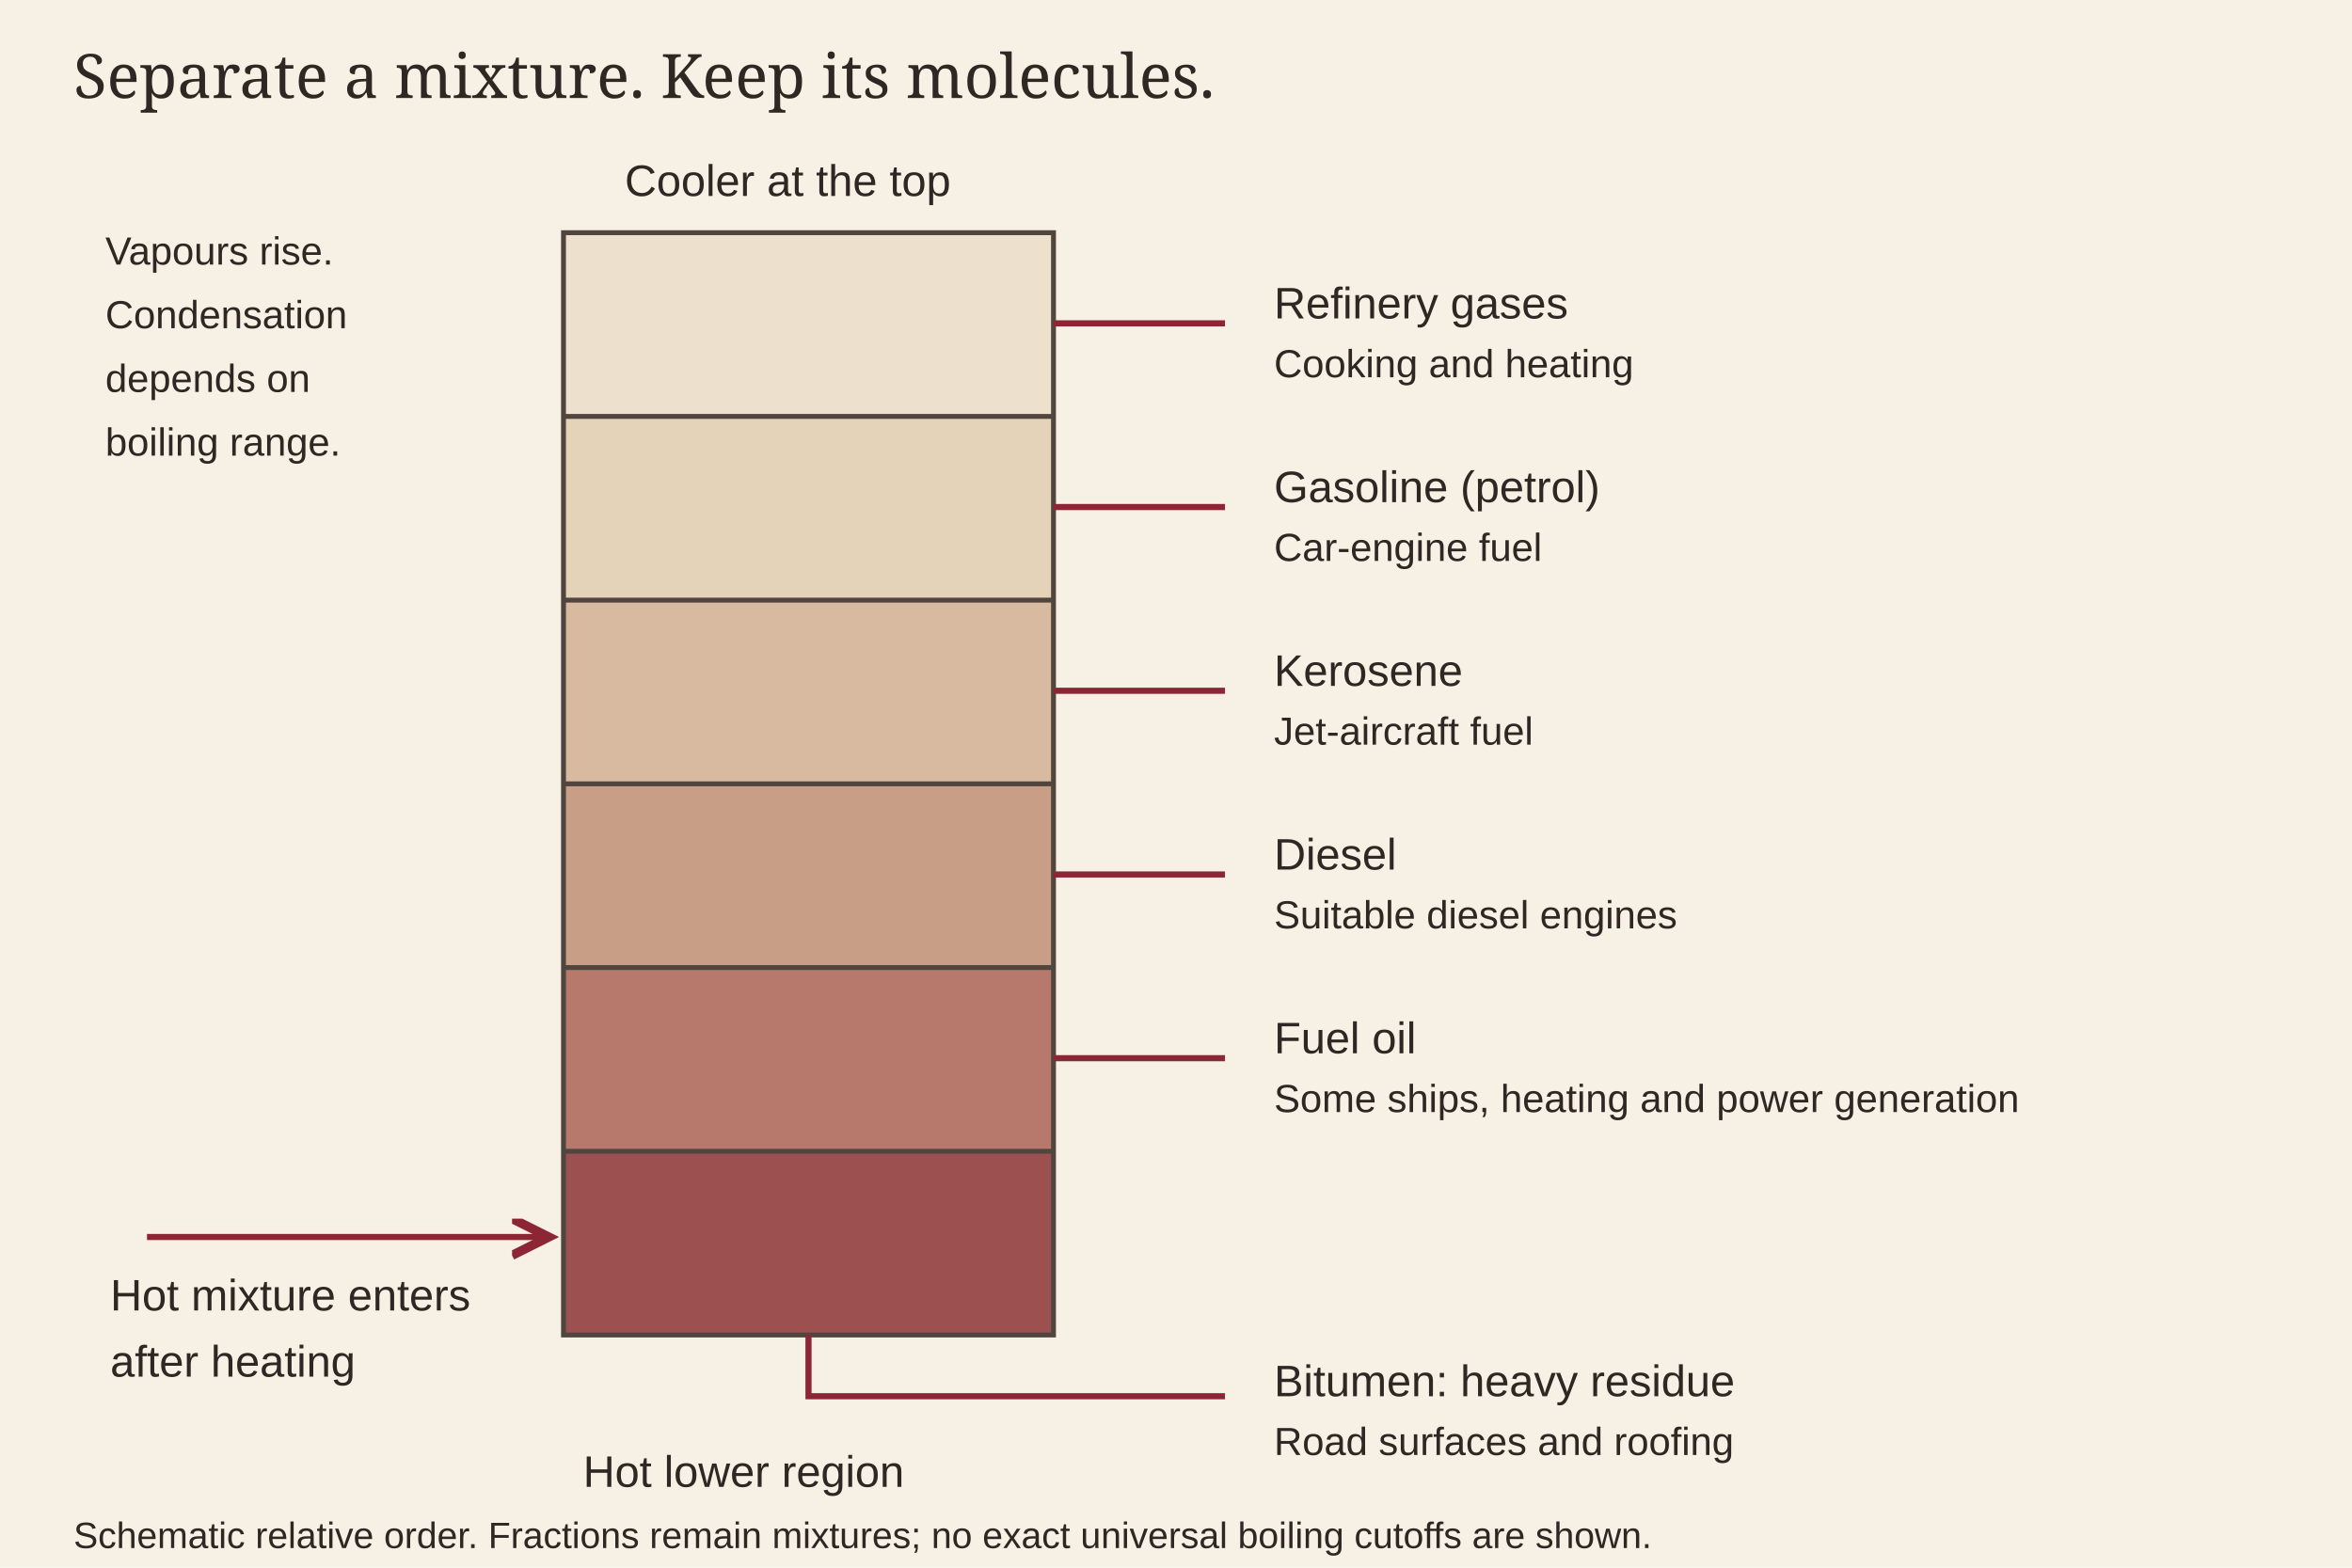
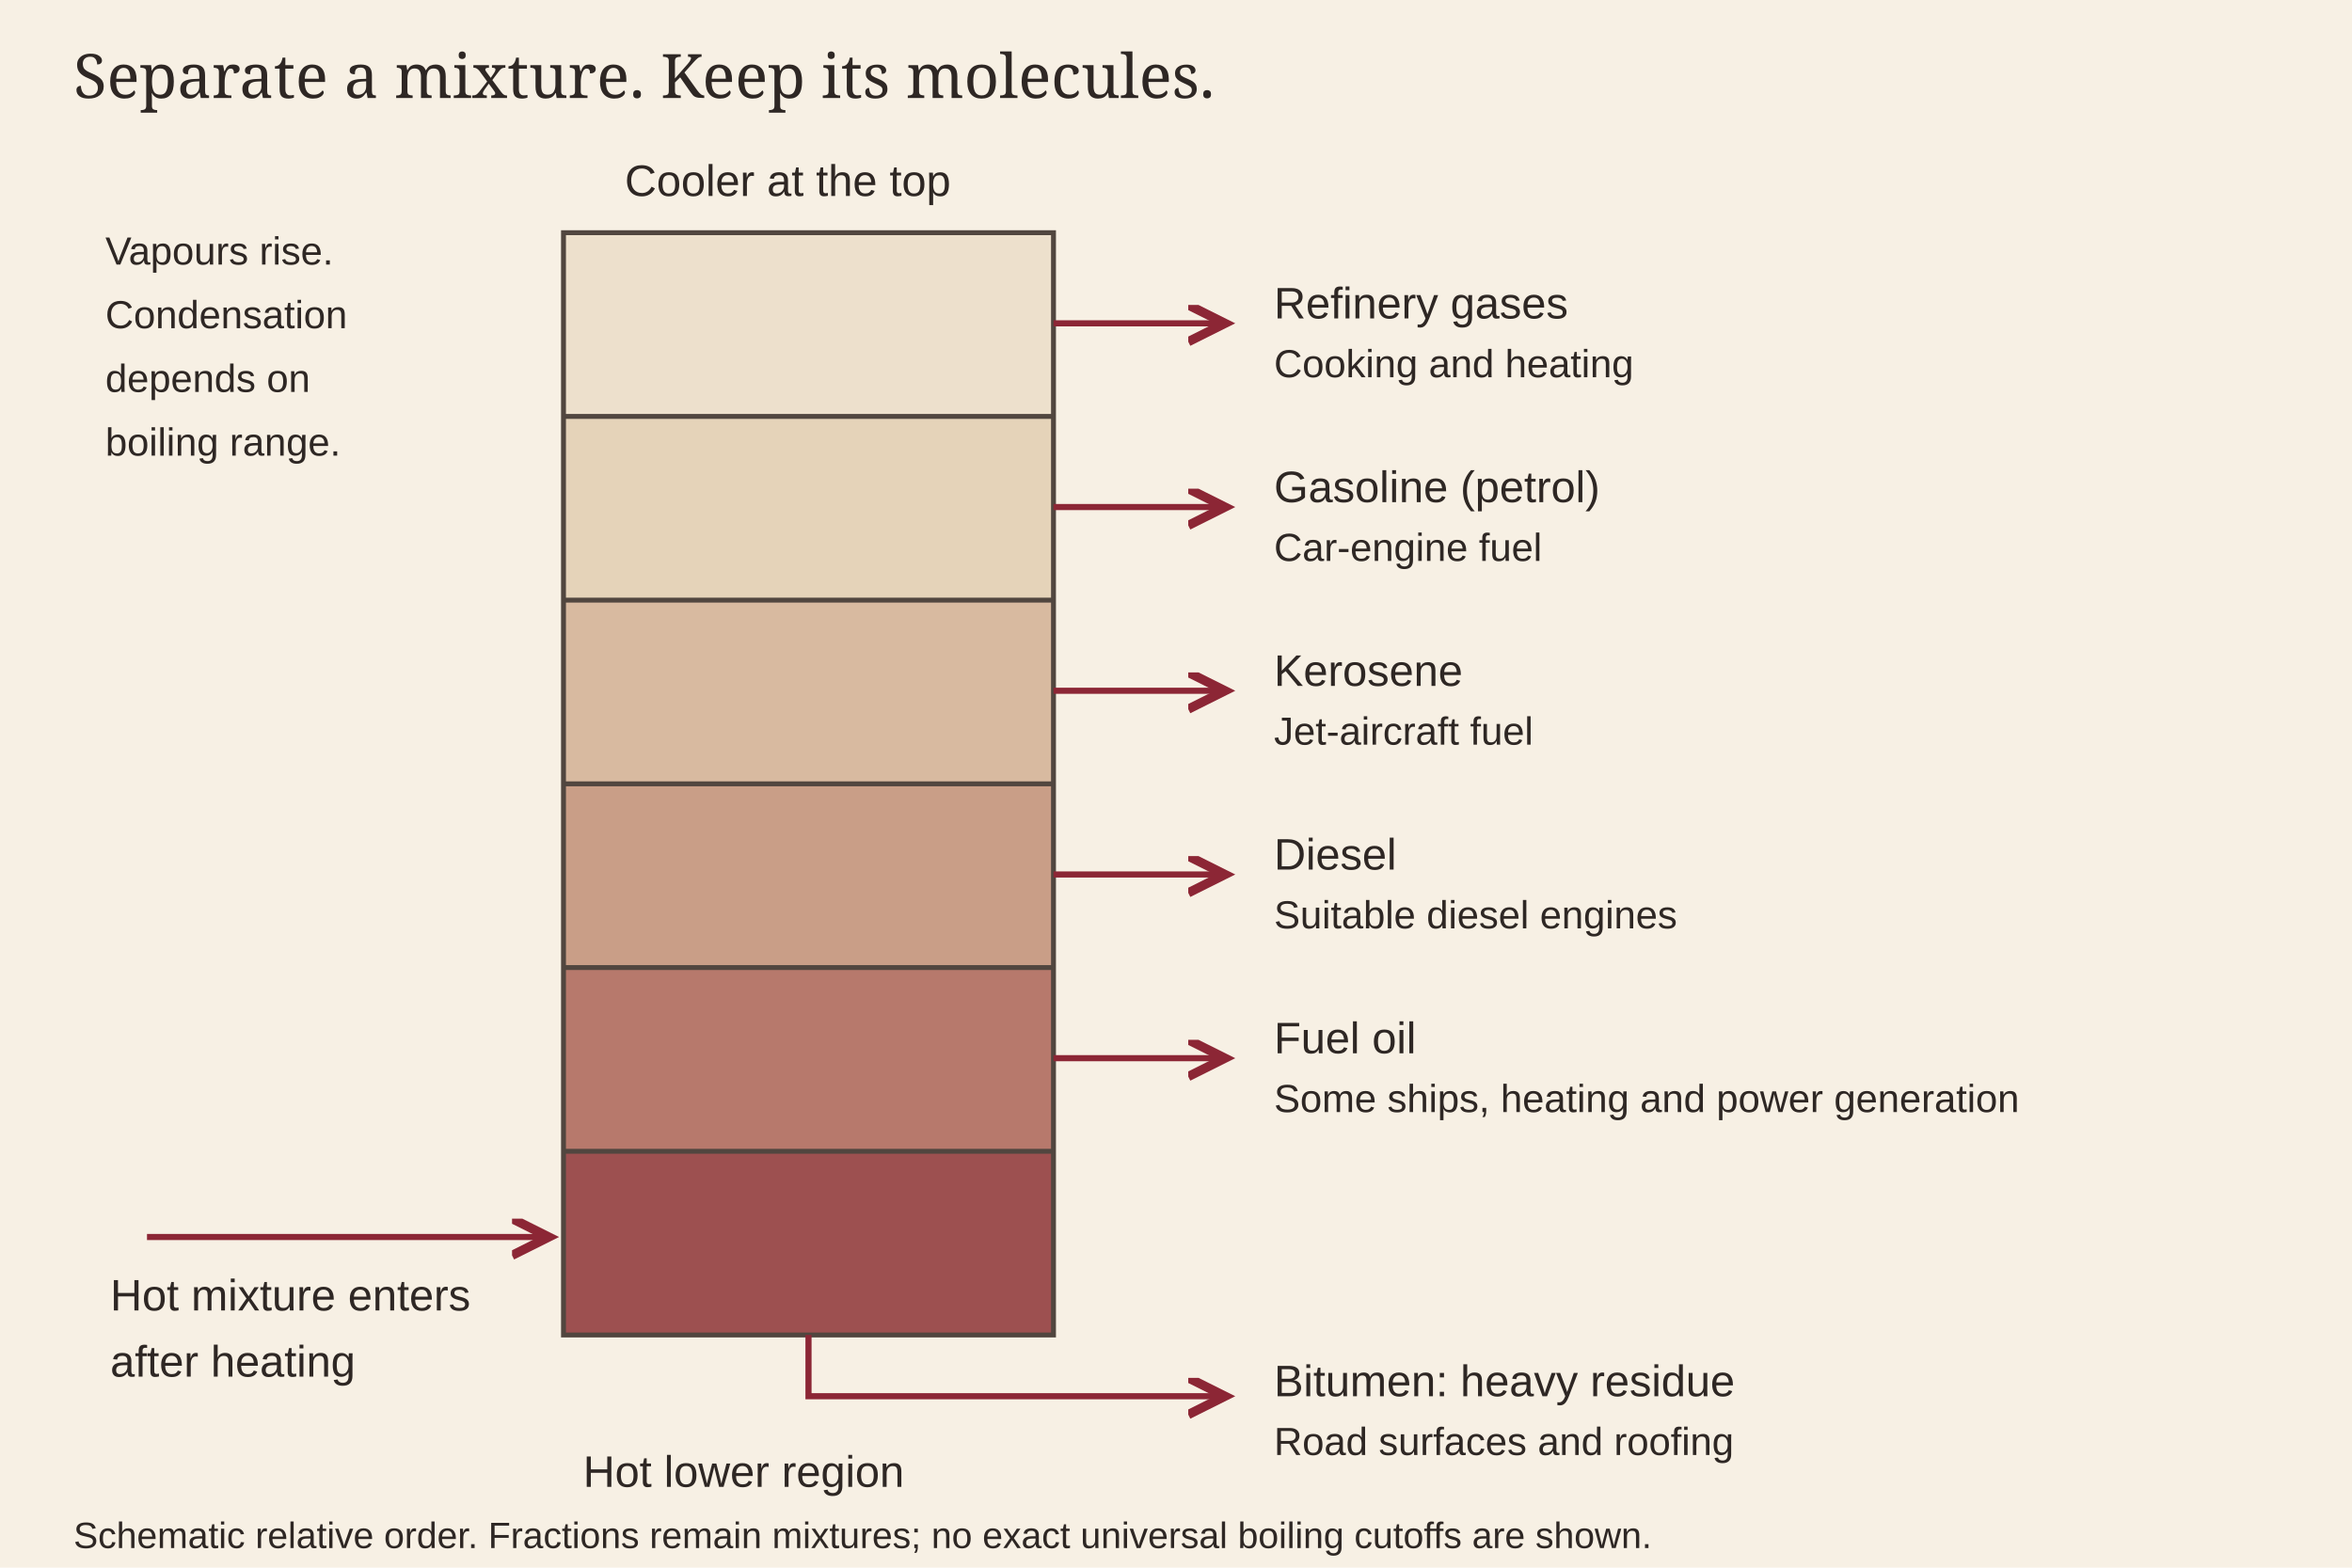
<svg xmlns="http://www.w3.org/2000/svg" viewBox="0 0 960 640" role="img" aria-labelledby="title desc">
  <defs>
    <marker id="arrow" markerWidth="8" markerHeight="8" refX="6" refY="3" orient="auto">
      <path d="M0 0 L6 3 L0 6" fill="none" stroke="#8c2635" stroke-width="1.5" />
    </marker>
  </defs>
  <rect width="960" height="640" fill="#f7f0e4" />
  <text x="30" y="40" font-family="Georgia,serif" font-size="25" fill="#2e2724">Separate a mixture. Keep its molecules.</text>
  <g fill="#ede0cc">
    <rect x="230" y="95" width="200" height="75" />
    <rect x="230" y="170" width="200" height="75" fill="#e5d3b9" />
    <rect x="230" y="245" width="200" height="75" fill="#d8baa0" />
    <rect x="230" y="320" width="200" height="75" fill="#c99e87" />
    <rect x="230" y="395" width="200" height="75" fill="#b7796c" />
    <rect x="230" y="470" width="200" height="75" fill="#9d5050" />
  </g>
  <g fill="none" stroke="#51463f" stroke-width="2">
    <rect x="230" y="95" width="200" height="450" />
    <path d="M230 170 H430 M230 245 H430 M230 320 H430 M230 395 H430 M230 470 H430" />
  </g>
  <g fill="none" stroke="#8c2635" stroke-width="2.5" marker-end="url(#arrow)">
-     <path d="M430 132 H500 M430 207 H500 M430 282 H500 M430 357 H500 M430 432 H500 M330 545 V570 H500 M60 505 H224" />
+     <path d="M430 132 H500" />
+     <path d="M430 207 H500" />
+     <path d="M430 282 H500" />
+     <path d="M430 357 H500" />
+     <path d="M430 432 H500" />
+     <path d="M330 545 V570 H500" />
+     <path d="M60 505 H224" />
  </g>
  <g font-family="Arial,sans-serif" fill="#2e2724" font-size="18">
    <text x="255" y="80">Cooler at the top</text>
    <text x="45" y="535">Hot mixture enters</text>
    <text x="45" y="562">after heating</text>
    <text x="238" y="607">Hot lower region</text>
    <text x="520" y="130">Refinery gases</text>
    <text x="520" y="154" font-size="16">Cooking and heating</text>
    <text x="520" y="205">Gasoline (petrol)</text>
    <text x="520" y="229" font-size="16">Car-engine fuel</text>
    <text x="520" y="280">Kerosene</text>
    <text x="520" y="304" font-size="16">Jet-aircraft fuel</text>
    <text x="520" y="355">Diesel</text>
    <text x="520" y="379" font-size="16">Suitable diesel engines</text>
    <text x="520" y="430">Fuel oil</text>
    <text x="520" y="454" font-size="16">Some ships, heating and power generation</text>
    <text x="520" y="570">Bitumen: heavy residue</text>
    <text x="520" y="594" font-size="16">Road surfaces and roofing</text>
    <text x="43" y="108" font-size="16">Vapours rise.</text>
    <text x="43" y="134" font-size="16">Condensation</text>
    <text x="43" y="160" font-size="16">depends on</text>
    <text x="43" y="186" font-size="16">boiling range.</text>
    <text x="30" y="632" font-size="15">Schematic relative order. Fractions remain mixtures; no exact universal boiling cutoffs are shown.</text>
  </g>
</svg>
